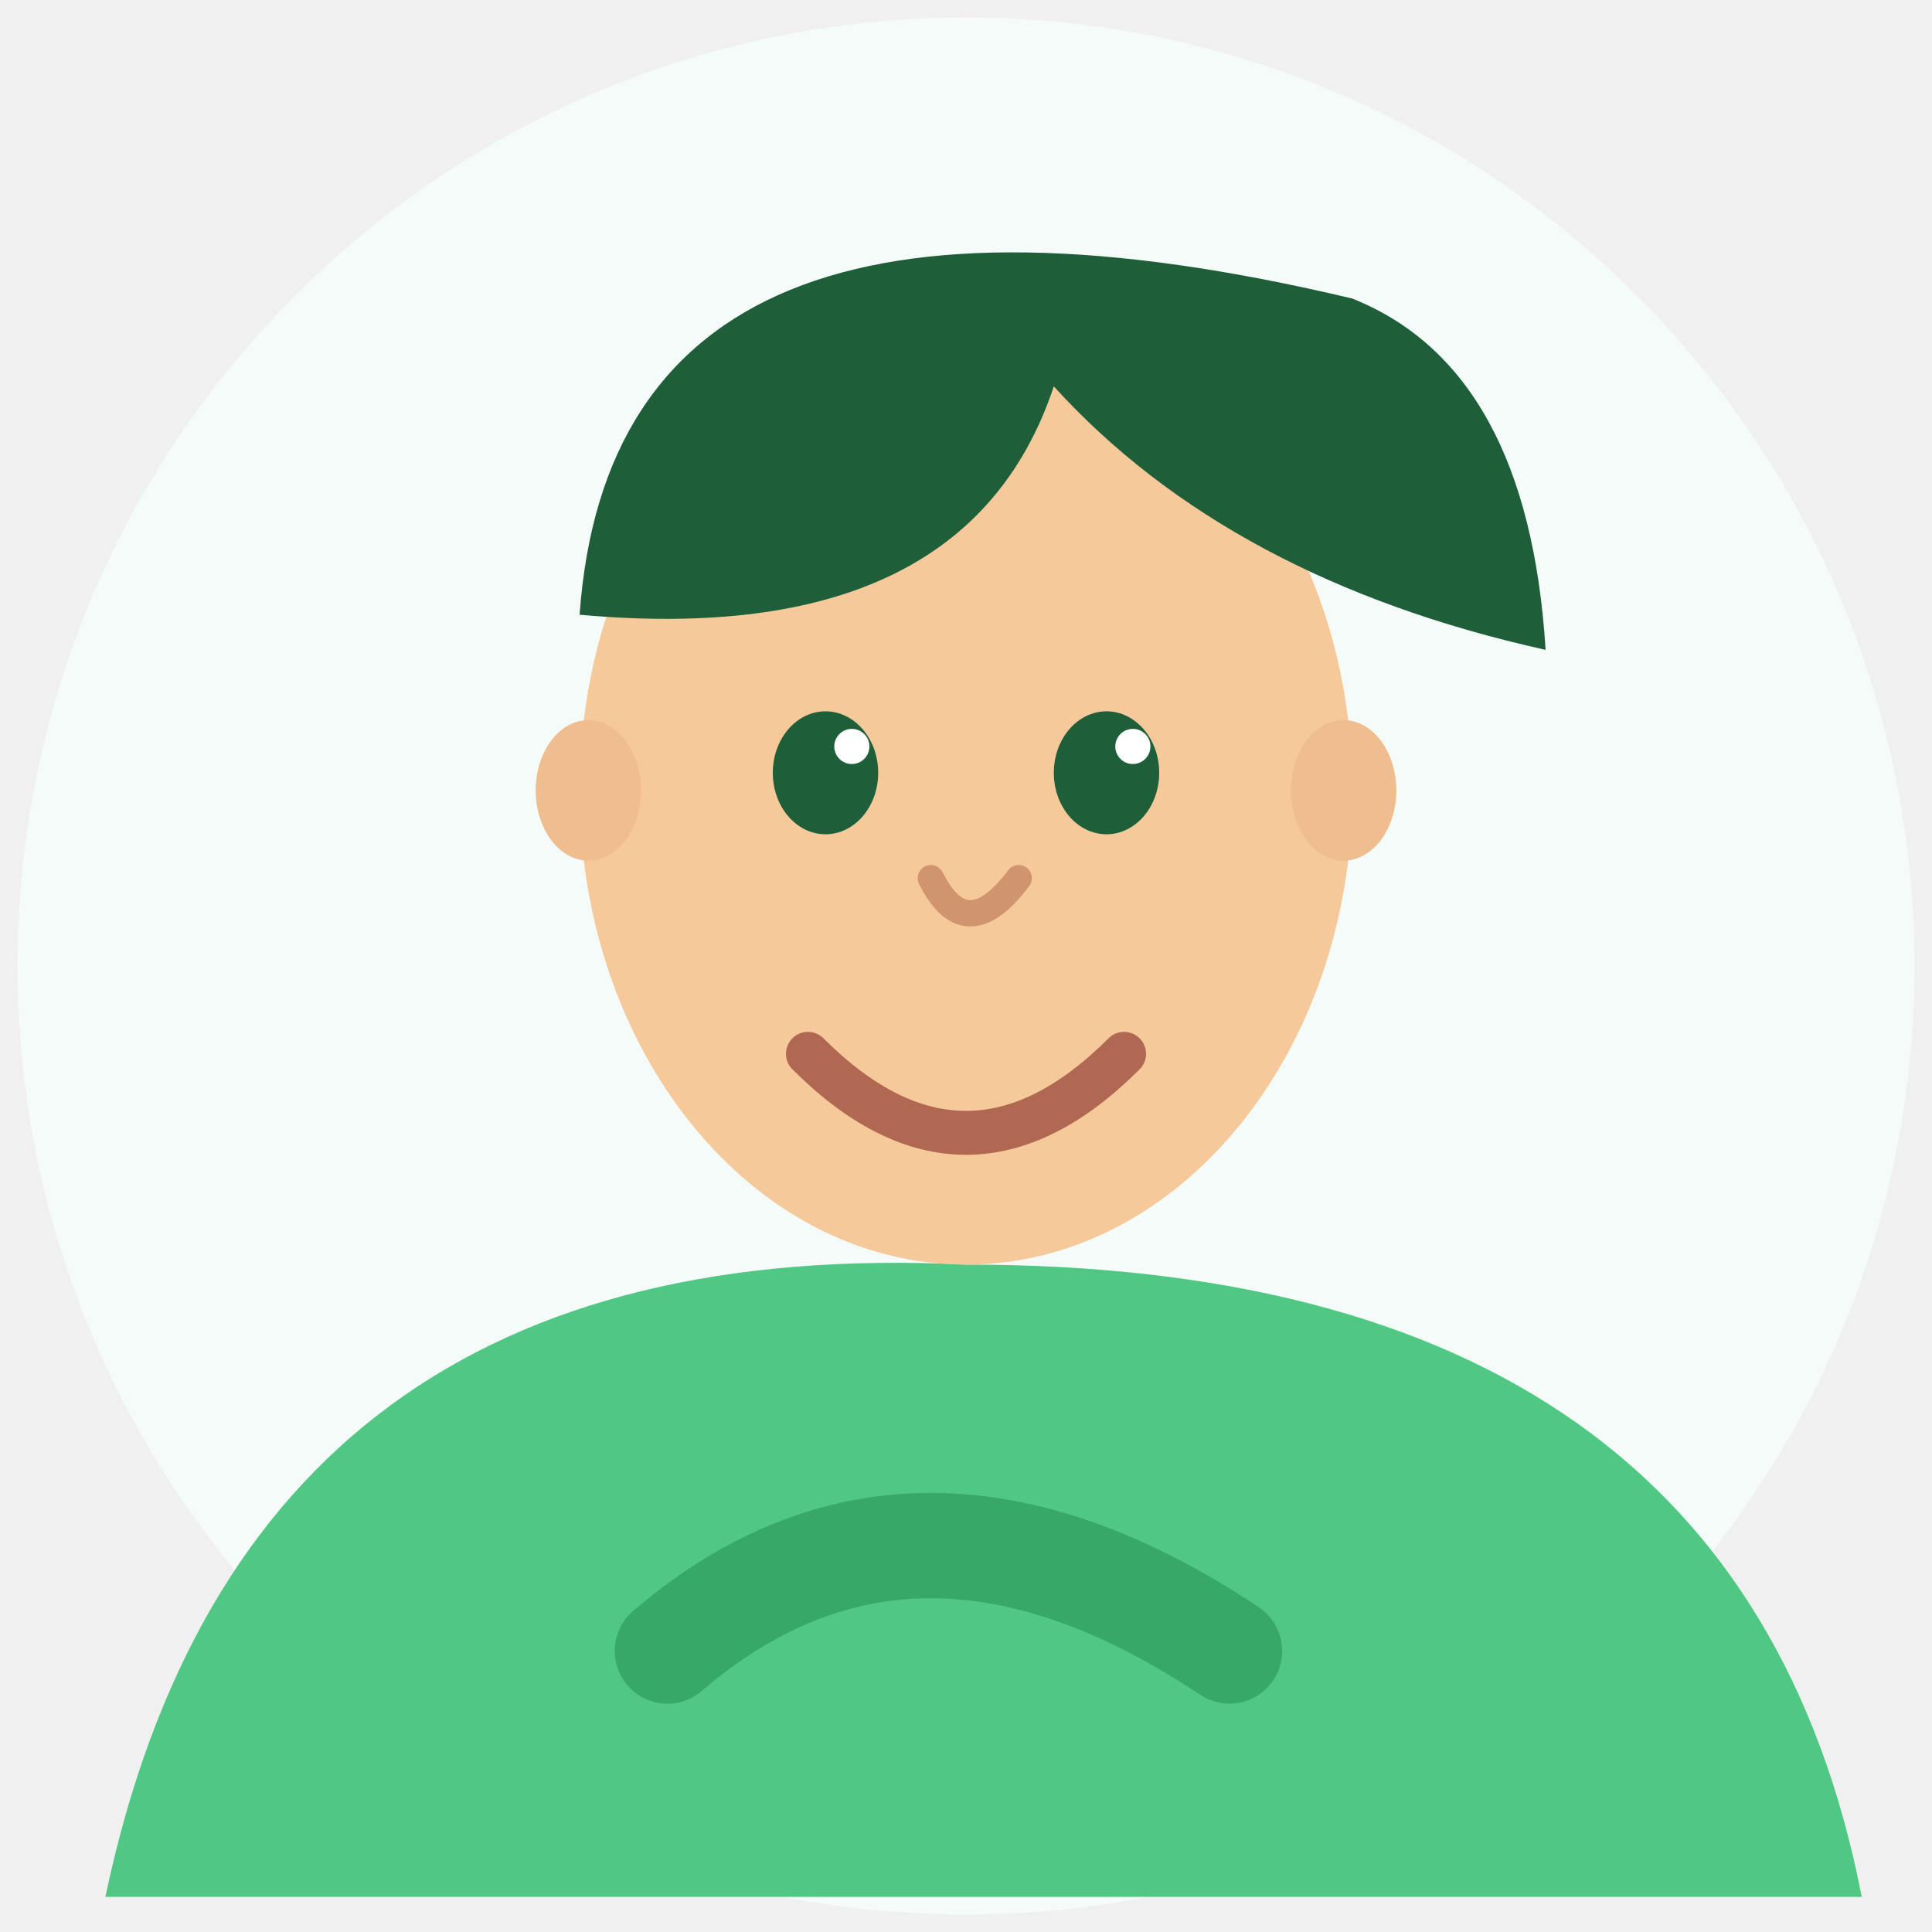
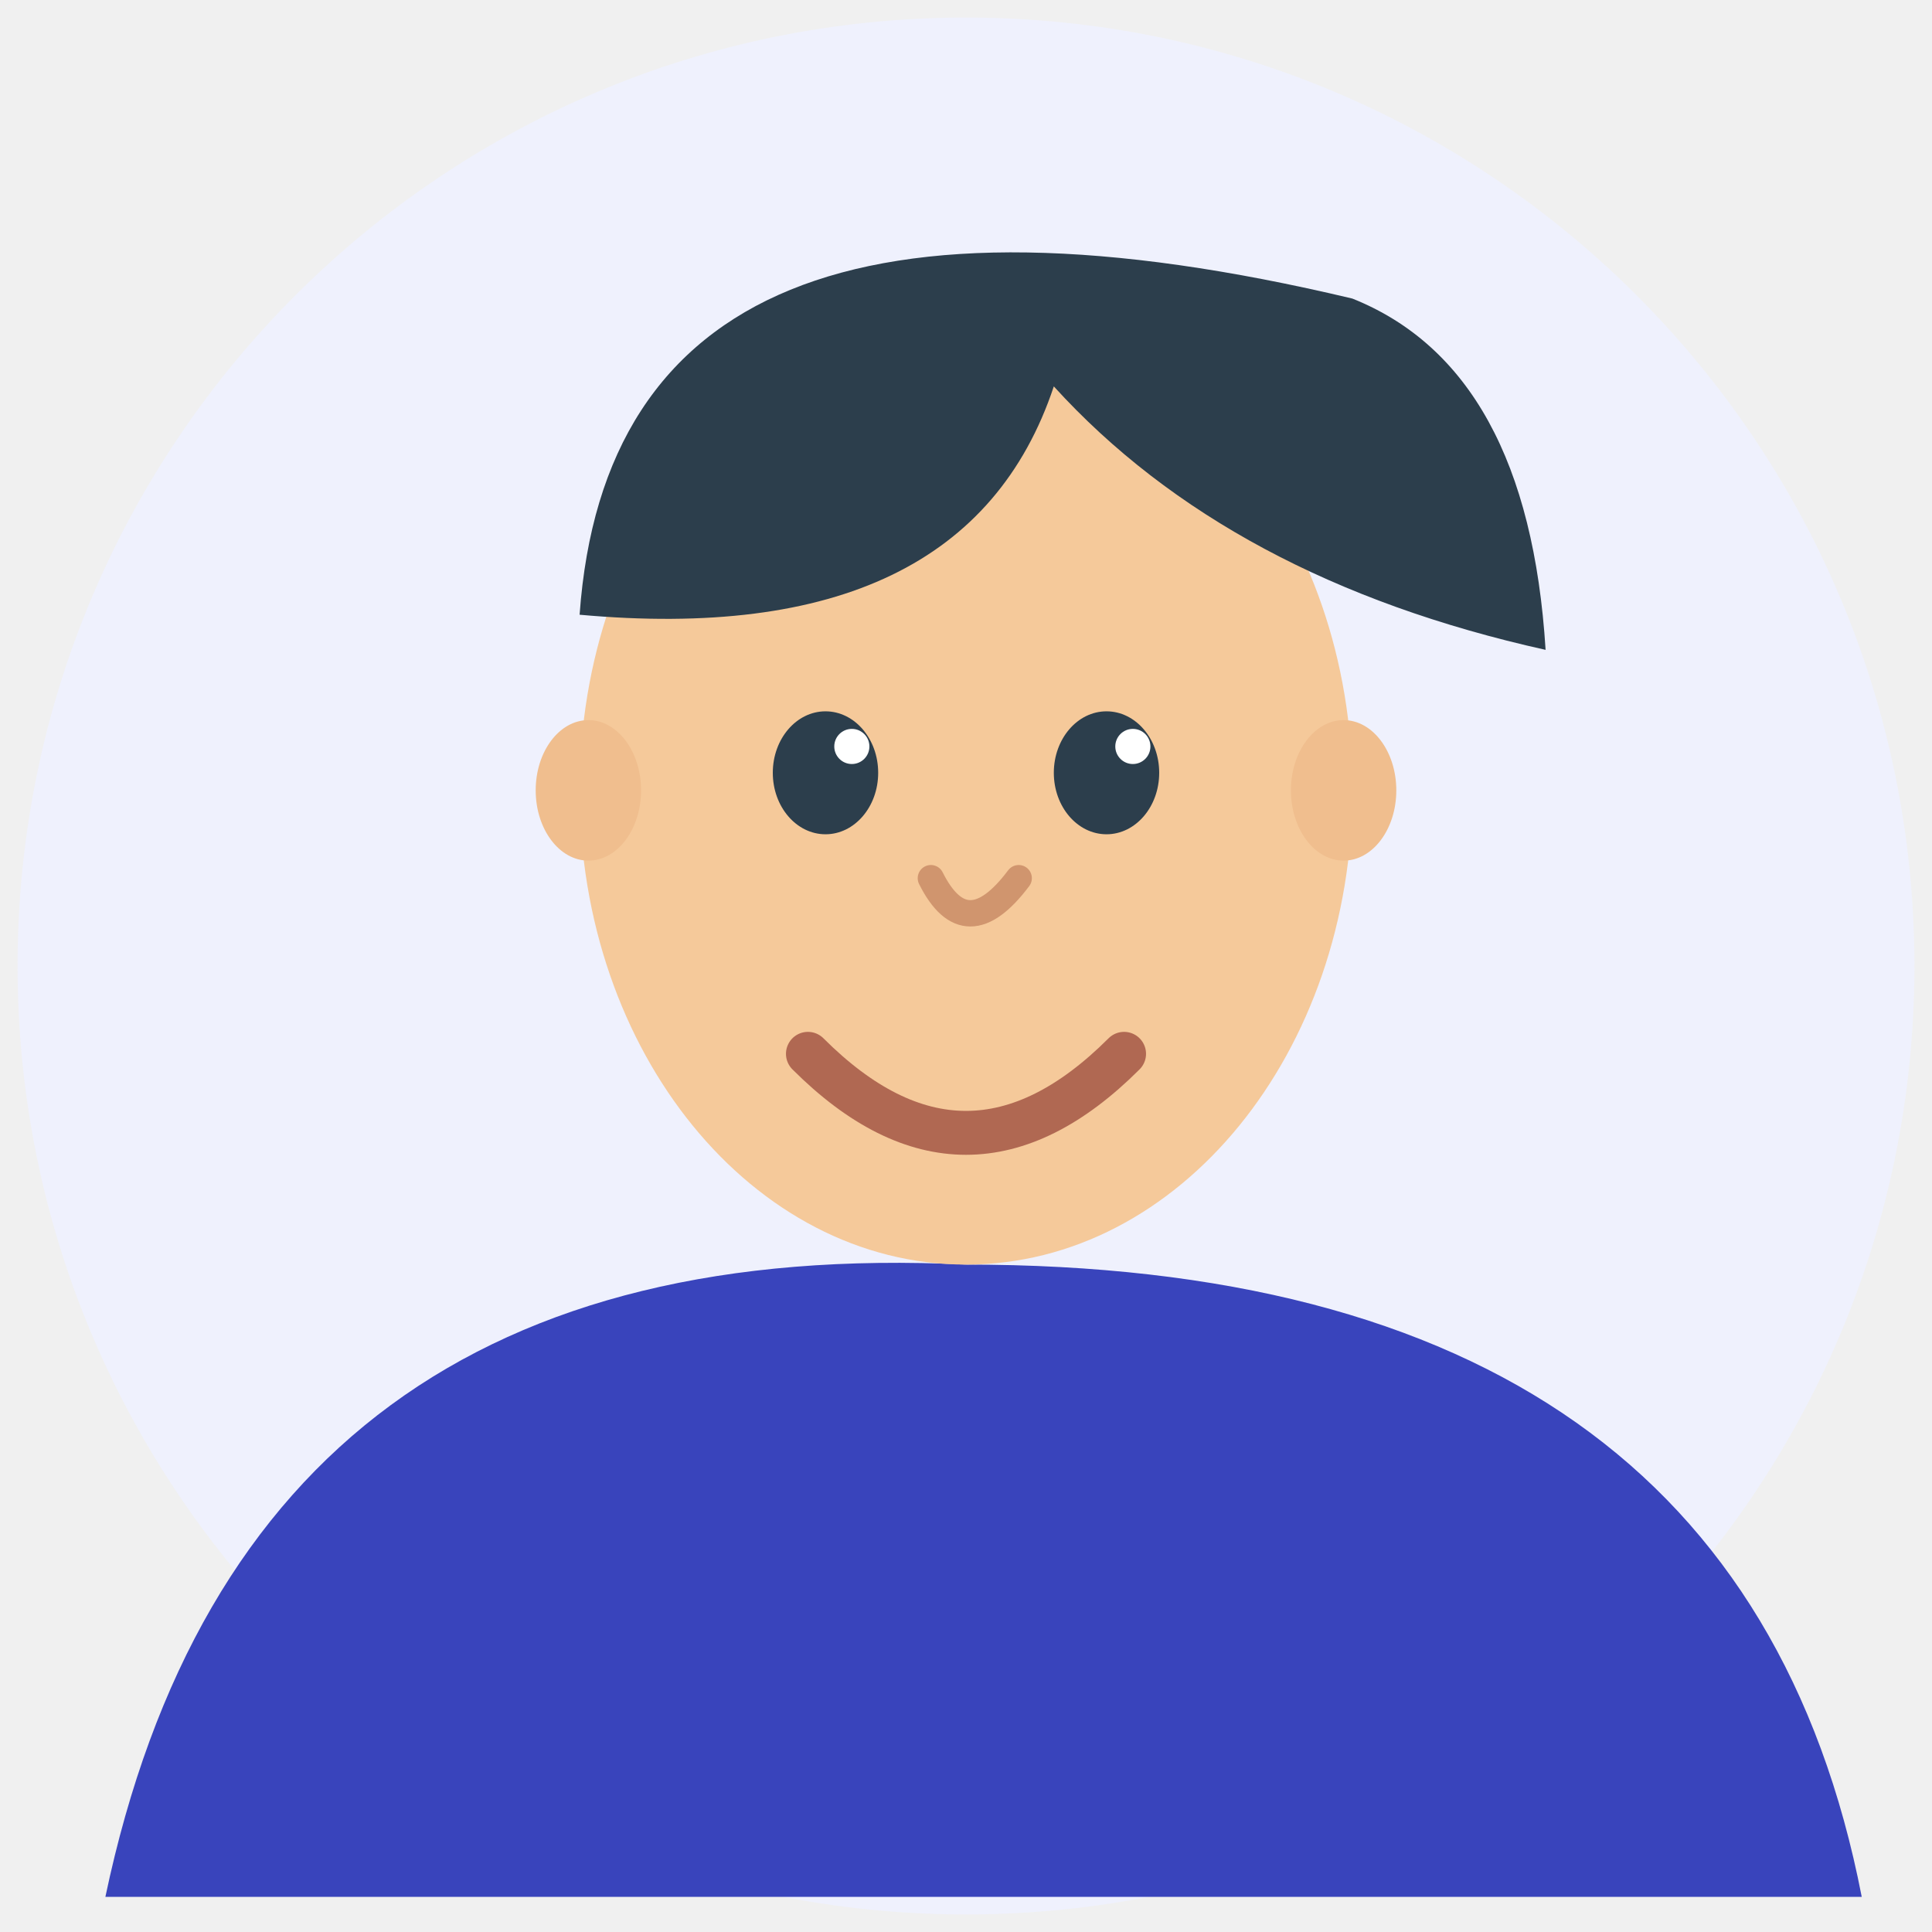
<svg xmlns="http://www.w3.org/2000/svg" viewBox="0 0 110 110">
-   <circle cx="55" cy="55" r="54" fill="#F5FBF8" />
-   <path d="M6 108q8-38 49-36 44 0 51 36" fill="#50C884" />
-   <path d="M38 94q14-12 32 0" fill="none" stroke="#38A869" stroke-width="6" stroke-linecap="round" />
+   <circle cx="55" cy="55" r="54" fill="#EFF1FD" />
+   <path d="M6 108q8-38 49-36 44 0 51 36" fill="#3944BC" />
+   <path d="M38 94q14-12 32 0" fill="none" stroke="#3944BC" stroke-width="6" stroke-linecap="round" />
  <ellipse cx="55" cy="45" rx="22" ry="27" fill="#F5C99A" />
-   <path d="M33 35q2-28 44-18 10 4 11 20-18-4-28-15-5 15-27 13" fill="#1E5F3A" />
-   <ellipse cx="47" cy="44" rx="3" ry="3.5" fill="#1E5F3A" />
-   <ellipse cx="63" cy="44" rx="3" ry="3.5" fill="#1E5F3A" />
+   <path d="M33 35q2-28 44-18 10 4 11 20-18-4-28-15-5 15-27 13" fill="#2C3E4C" />
+   <ellipse cx="47" cy="44" rx="3" ry="3.5" fill="#2C3E4C" />
+   <ellipse cx="63" cy="44" rx="3" ry="3.5" fill="#2C3E4C" />
  <circle cx="48.5" cy="42.5" r="1" fill="white" />
  <circle cx="64.5" cy="42.5" r="1" fill="white" />
  <path d="M53 50q2 4 5 0" stroke="#D0956E" stroke-width="1.5" fill="none" stroke-linecap="round" />
  <path d="M46 60q9 9 18 0" stroke="#B06852" stroke-width="2.5" fill="none" stroke-linecap="round" />
  <ellipse cx="33.5" cy="45" rx="3" ry="4" fill="#F0BE8E" />
  <ellipse cx="76.5" cy="45" rx="3" ry="4" fill="#F0BE8E" />
</svg>
